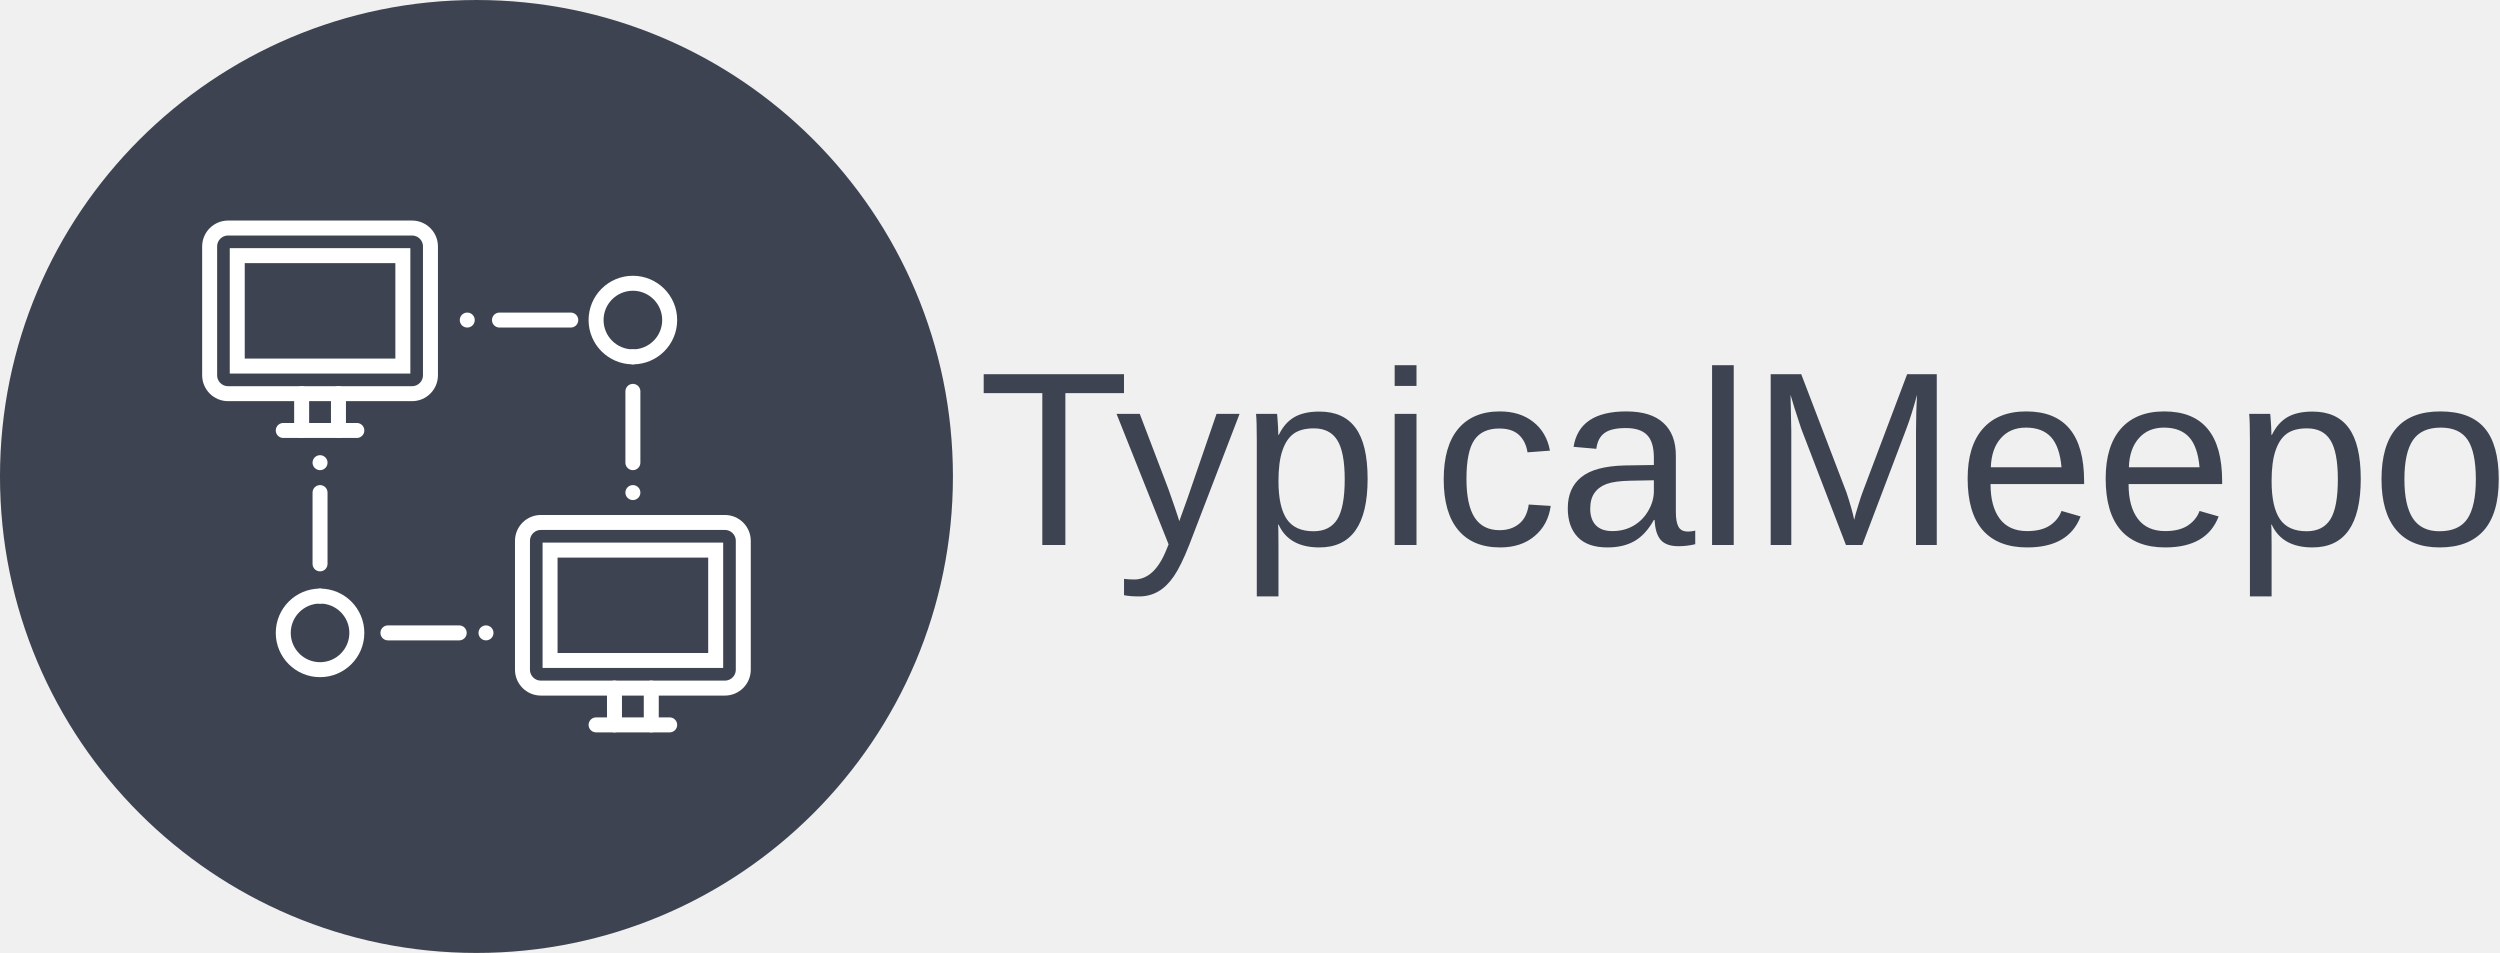
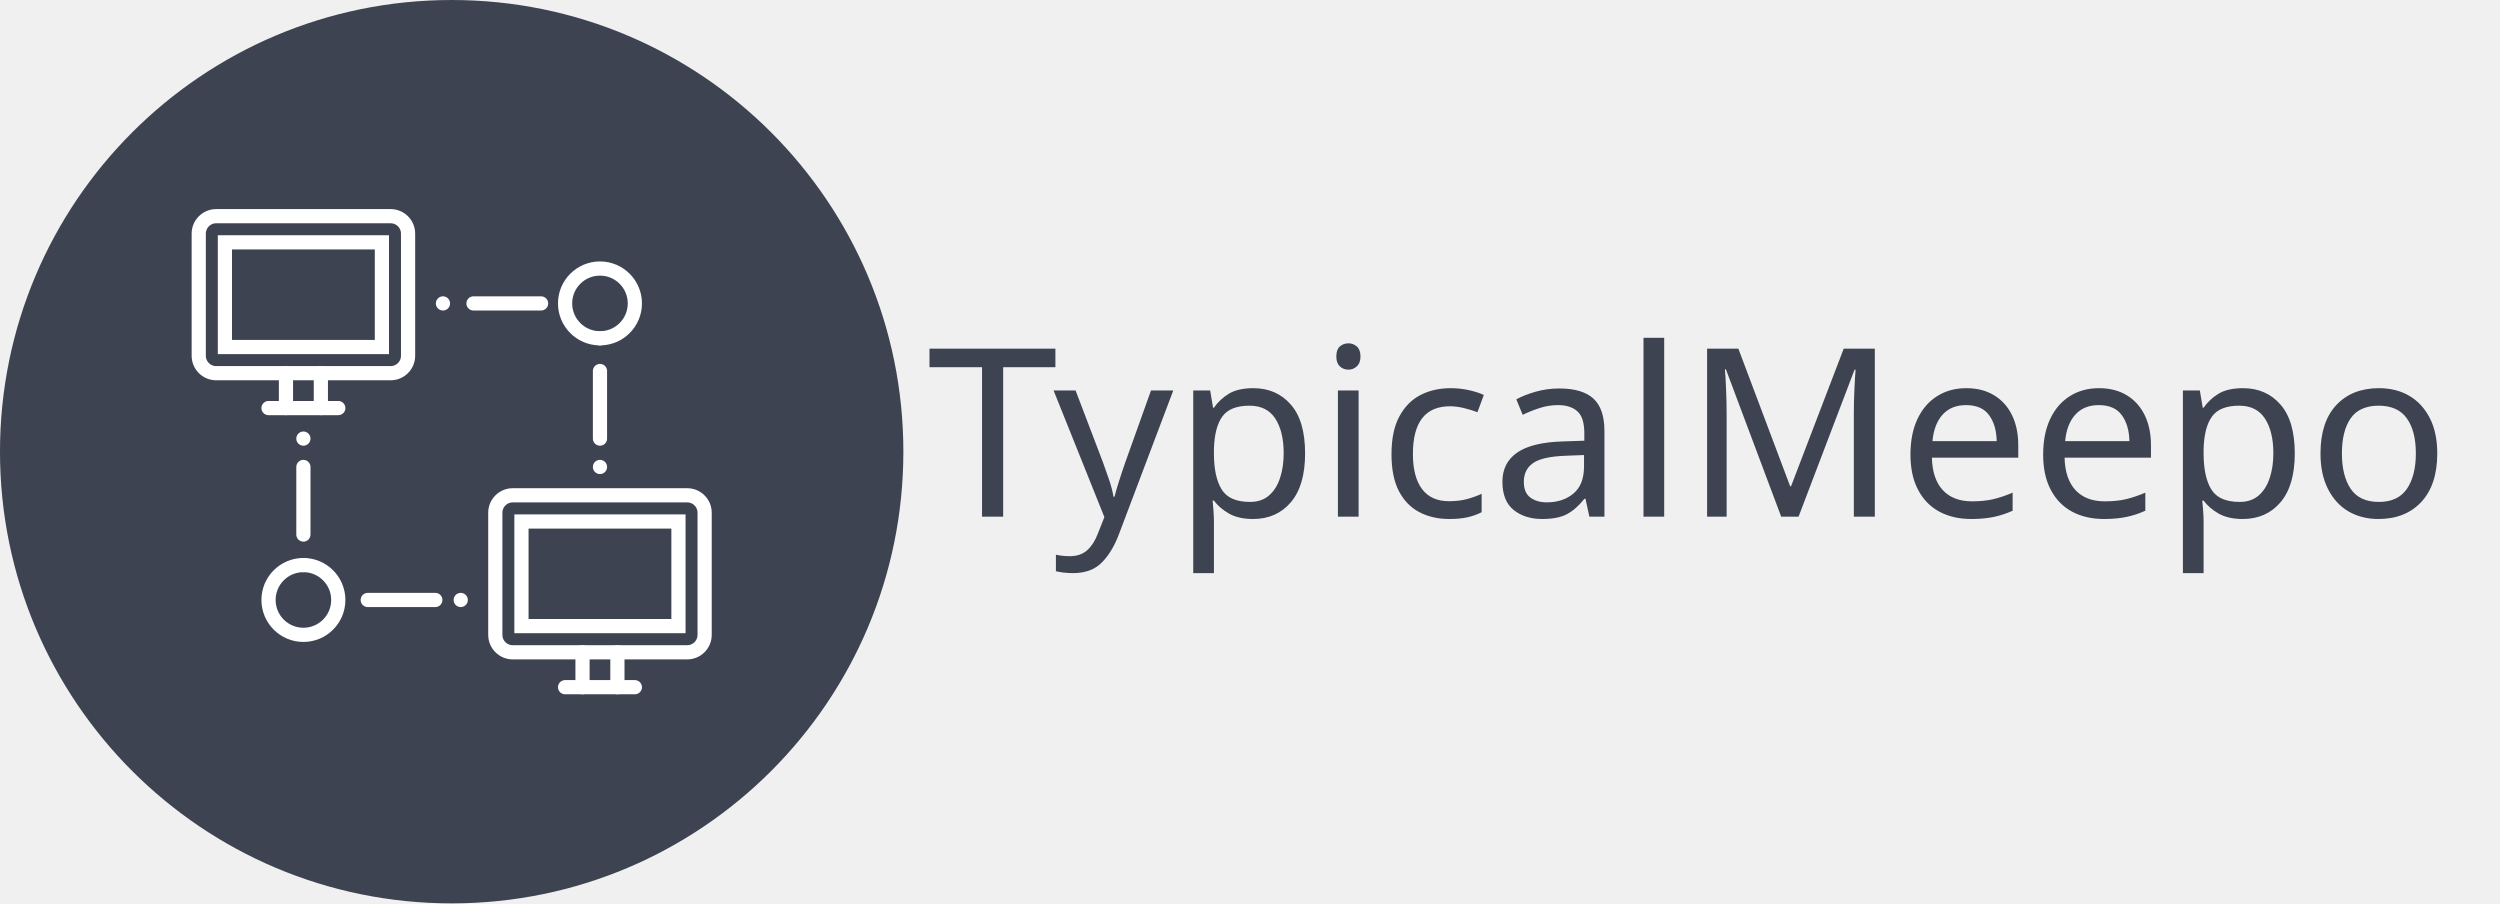
- <svg xmlns="http://www.w3.org/2000/svg" width="255.898mm" height="97.542mm" viewBox="0 0 255.898 97.542" version="1.1" id="svg4775">
+ <svg xmlns="http://www.w3.org/2000/svg" width="269.937mm" height="97.542mm" viewBox="0 0 269.937 97.542" version="1.1" id="svg4775">
  <defs id="defs4769" />
  <g id="layer1" transform="translate(-2.519737,-23.38749)">
    <path d="m 100.061,72.158 c 0,26.935 -21.835,48.772 -48.771,48.772 -26.935,0 -48.771,-21.836 -48.771,-48.772 0,-26.935 21.835,-48.77 48.771,-48.77 26.935,0 48.771,21.835 48.771,48.77" style="fill:#3d4350;fill-opacity:1;fill-rule:nonzero;stroke:none;stroke-width:0.077" id="path16" />
    <path d="M 44.698,63.683 H 25.862 c -1.039,0 -1.883,-0.844 -1.883,-1.884 V 48.614 c 0,-1.04 0.845,-1.884 1.883,-1.884 h 18.836 c 1.039,0 1.883,0.844 1.883,1.884 v 13.185 c 0,1.04 -0.843,1.884 -1.883,1.884 z" style="fill:none;stroke:#ffffff;stroke-width:1.533;stroke-linecap:butt;stroke-linejoin:miter;stroke-miterlimit:10;stroke-dasharray:none;stroke-opacity:1" id="path18" />
    <path d="M 26.804,60.858 H 43.756 V 49.555 H 26.804 Z" style="fill:none;stroke:#ffffff;stroke-width:1.533;stroke-linecap:butt;stroke-linejoin:miter;stroke-miterlimit:10;stroke-dasharray:none;stroke-opacity:1" id="path20" />
    <path d="M 33.396,67.449 V 63.683" style="fill:none;stroke:#ffffff;stroke-width:1.533;stroke-linecap:round;stroke-linejoin:round;stroke-miterlimit:10;stroke-dasharray:none;stroke-opacity:1" id="path22" />
    <path d="M 37.164,67.449 V 63.683" style="fill:none;stroke:#ffffff;stroke-width:1.533;stroke-linecap:round;stroke-linejoin:round;stroke-miterlimit:10;stroke-dasharray:none;stroke-opacity:1" id="path24" />
    <path d="M 39.046,67.449 H 31.514" style="fill:none;stroke:#ffffff;stroke-width:1.533;stroke-linecap:round;stroke-linejoin:round;stroke-miterlimit:10;stroke-dasharray:none;stroke-opacity:1" id="path26" />
    <path d="m 76.718,93.82 h -18.835 c -1.04,0 -1.883,-0.843 -1.883,-1.884 V 78.751 c 0,-1.04 0.843,-1.884 1.883,-1.884 h 18.835 c 1.041,0 1.884,0.844 1.884,1.884 v 13.185 c 0,1.041 -0.843,1.884 -1.884,1.884 z" style="fill:none;stroke:#ffffff;stroke-width:1.533;stroke-linecap:round;stroke-linejoin:round;stroke-miterlimit:10;stroke-dasharray:none;stroke-opacity:1" id="path28" />
    <path d="M 69.223,90.993 H 58.825 V 79.694 h 16.952 v 11.298 z" style="fill:none;stroke:#ffffff;stroke-width:1.533;stroke-linecap:butt;stroke-linejoin:miter;stroke-miterlimit:10;stroke-dasharray:none;stroke-opacity:1" id="path30" />
    <path d="M 65.417,97.586 V 93.82" style="fill:none;stroke:#ffffff;stroke-width:1.533;stroke-linecap:round;stroke-linejoin:round;stroke-miterlimit:10;stroke-dasharray:none;stroke-opacity:1" id="path32" />
    <path d="M 69.184,97.586 V 93.82" style="fill:none;stroke:#ffffff;stroke-width:1.533;stroke-linecap:round;stroke-linejoin:round;stroke-miterlimit:10;stroke-dasharray:none;stroke-opacity:1" id="path34" />
    <path d="m 71.068,97.586 h -7.534" style="fill:none;stroke:#ffffff;stroke-width:1.533;stroke-linecap:round;stroke-linejoin:round;stroke-miterlimit:10;stroke-dasharray:none;stroke-opacity:1" id="path36" />
    <path d="m 39.046,88.169 c 0,2.078 -1.686,3.766 -3.767,3.766 -2.08,0 -3.765,-1.688 -3.765,-3.766 0,-2.08 1.686,-3.768 3.765,-3.768 2.081,0 3.767,1.688 3.767,3.768 z" style="fill:none;stroke:#ffffff;stroke-width:1.533;stroke-linecap:round;stroke-linejoin:round;stroke-miterlimit:10;stroke-dasharray:none;stroke-opacity:1" id="path38" />
    <path d="m 35.279,84.401 v 0" style="fill:none;stroke:#ffffff;stroke-width:1.533;stroke-linecap:round;stroke-linejoin:round;stroke-miterlimit:4;stroke-dasharray:none;stroke-opacity:1" id="path40" />
    <path d="M 35.279,81.105 V 73.807" style="fill:none;stroke:#ffffff;stroke-width:1.533;stroke-linecap:round;stroke-linejoin:round;stroke-miterlimit:4;stroke-dasharray:none;stroke-opacity:1" id="path42" />
    <path d="m 35.279,70.746 v 0" style="fill:none;stroke:#ffffff;stroke-width:1.533;stroke-linecap:round;stroke-linejoin:round;stroke-miterlimit:4;stroke-dasharray:none;stroke-opacity:1" id="path44" />
    <path d="m 52.266,88.169 v 0" style="fill:none;stroke:#ffffff;stroke-width:1.533;stroke-linecap:round;stroke-linejoin:round;stroke-miterlimit:4;stroke-dasharray:none;stroke-opacity:1" id="path46" />
    <path d="M 49.524,88.169 H 42.227" style="fill:none;stroke:#ffffff;stroke-width:1.533;stroke-linecap:round;stroke-linejoin:round;stroke-miterlimit:4;stroke-dasharray:none;stroke-opacity:1" id="path48" />
    <path d="m 63.534,56.149 c 0,-2.08 1.686,-3.767 3.768,-3.767 2.079,0 3.766,1.686 3.766,3.767 0,2.08 -1.687,3.766 -3.766,3.766 -2.081,0 -3.768,-1.686 -3.768,-3.766 z" style="fill:none;stroke:#ffffff;stroke-width:1.533;stroke-linecap:round;stroke-linejoin:round;stroke-miterlimit:10;stroke-dasharray:none;stroke-opacity:1" id="path50" />
    <path d="m 67.302,59.915 v 0" style="fill:none;stroke:#ffffff;stroke-width:1.533;stroke-linecap:round;stroke-linejoin:round;stroke-miterlimit:4;stroke-dasharray:none;stroke-opacity:1" id="path52" />
    <path d="m 67.302,63.447 v 7.298" style="fill:none;stroke:#ffffff;stroke-width:1.533;stroke-linecap:round;stroke-linejoin:round;stroke-miterlimit:4;stroke-dasharray:none;stroke-opacity:1" id="path54" />
    <path d="m 67.302,73.807 v 0" style="fill:none;stroke:#ffffff;stroke-width:1.533;stroke-linecap:round;stroke-linejoin:round;stroke-miterlimit:4;stroke-dasharray:none;stroke-opacity:1" id="path56" />
    <path d="m 50.348,56.149 v 0" style="fill:none;stroke:#ffffff;stroke-width:1.533;stroke-linecap:round;stroke-linejoin:round;stroke-miterlimit:4;stroke-dasharray:none;stroke-opacity:1" id="path58" />
    <path d="m 53.645,56.149 h 7.298" style="fill:none;stroke:#ffffff;stroke-width:1.533;stroke-linecap:round;stroke-linejoin:round;stroke-miterlimit:4;stroke-dasharray:none;stroke-opacity:1" id="path60" />
    <text xml:space="preserve" style="font-style:normal;font-weight:normal;font-size:10.583px;line-height:1.25;font-family:sans-serif;letter-spacing:0px;word-spacing:0px;fill:#3d4350;fill-opacity:1;stroke:none;stroke-width:0.265" x="102.631" y="79.175" id="text5372">
-       <tspan id="tspan5370" x="102.631" y="79.175" style="font-style:normal;font-variant:normal;font-weight:normal;font-stretch:normal;font-size:25.4px;font-family:Arial;-inkscape-font-specification:Arial;fill:#3d4350;fill-opacity:1;stroke-width:0.265">TypicalMeepo</tspan>
+       <tspan id="tspan5370" x="102.631" y="79.175" style="font-style:normal;font-variant:normal;font-weight:normal;font-stretch:normal;font-size:25.4px;font-family:sans-serif;-inkscape-font-specification:sans-serif;fill:#3d4350;fill-opacity:1;stroke-width:0.265">TypicalMeepo</tspan>
    </text>
  </g>
</svg>
